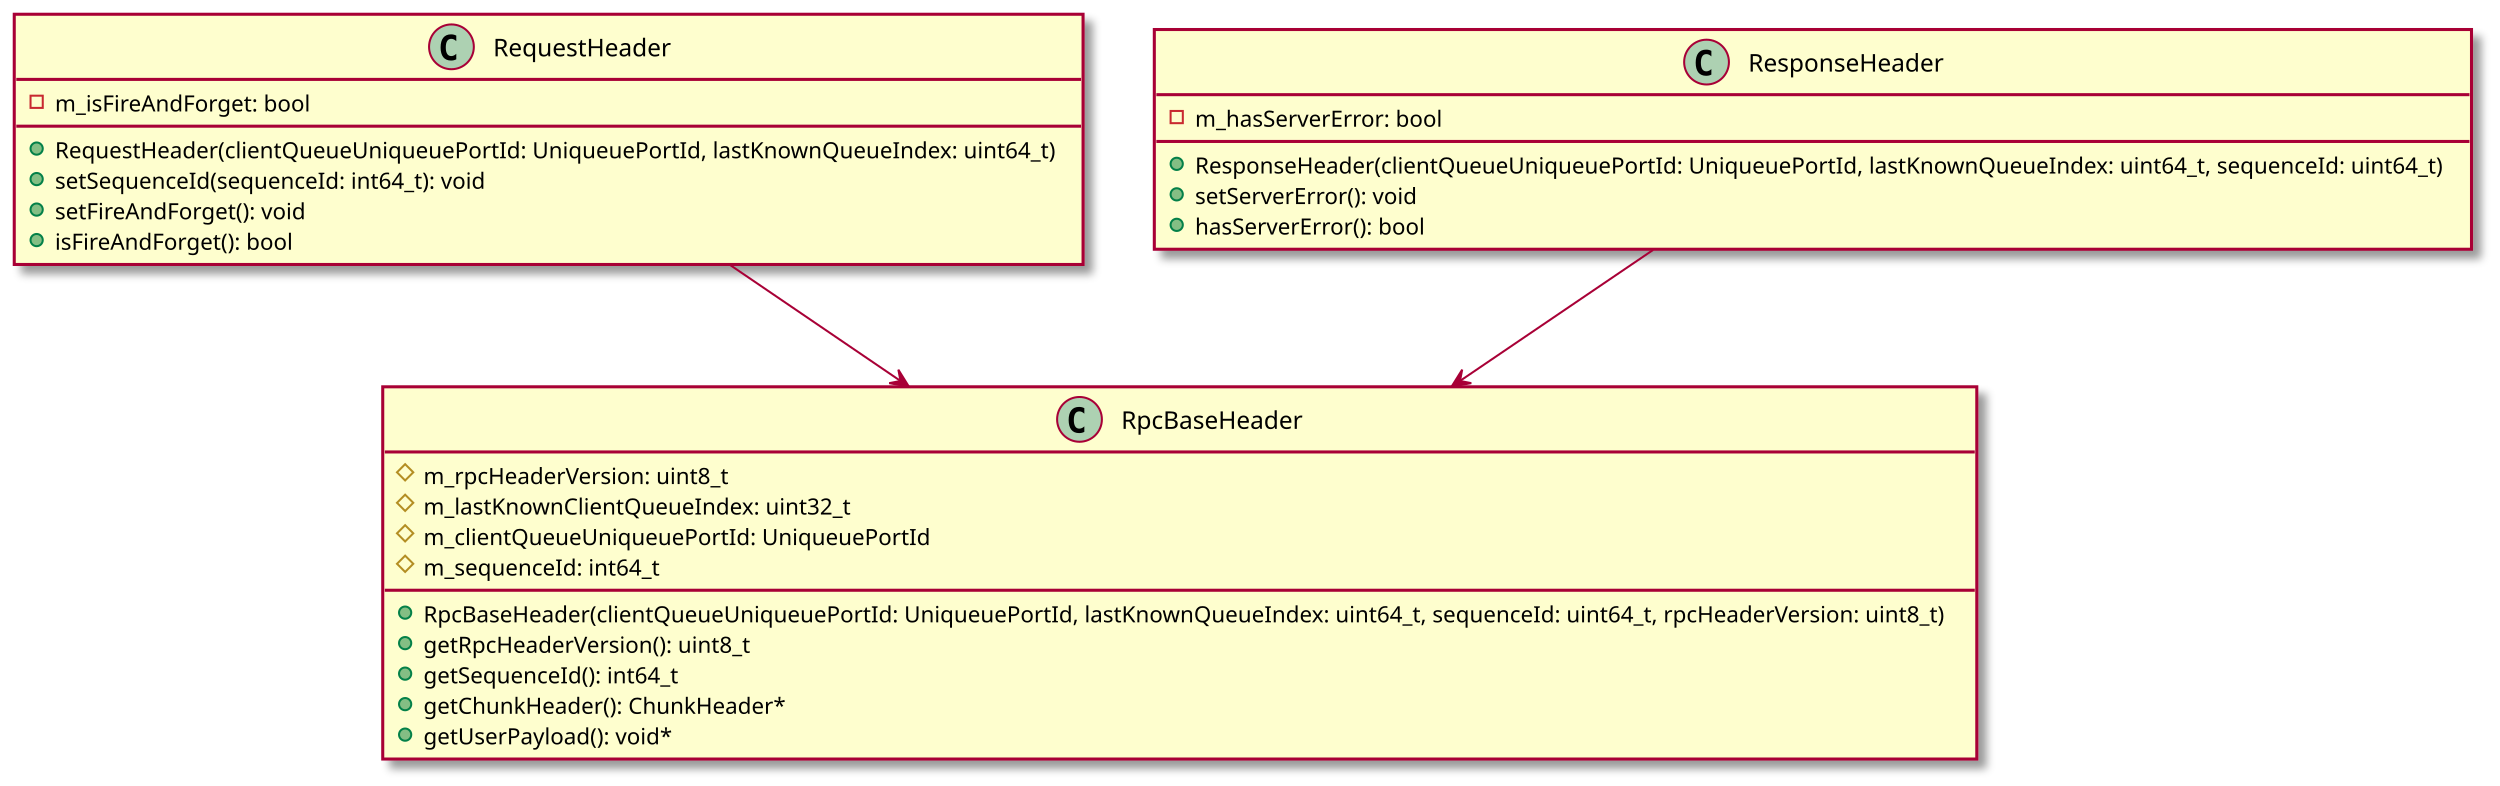
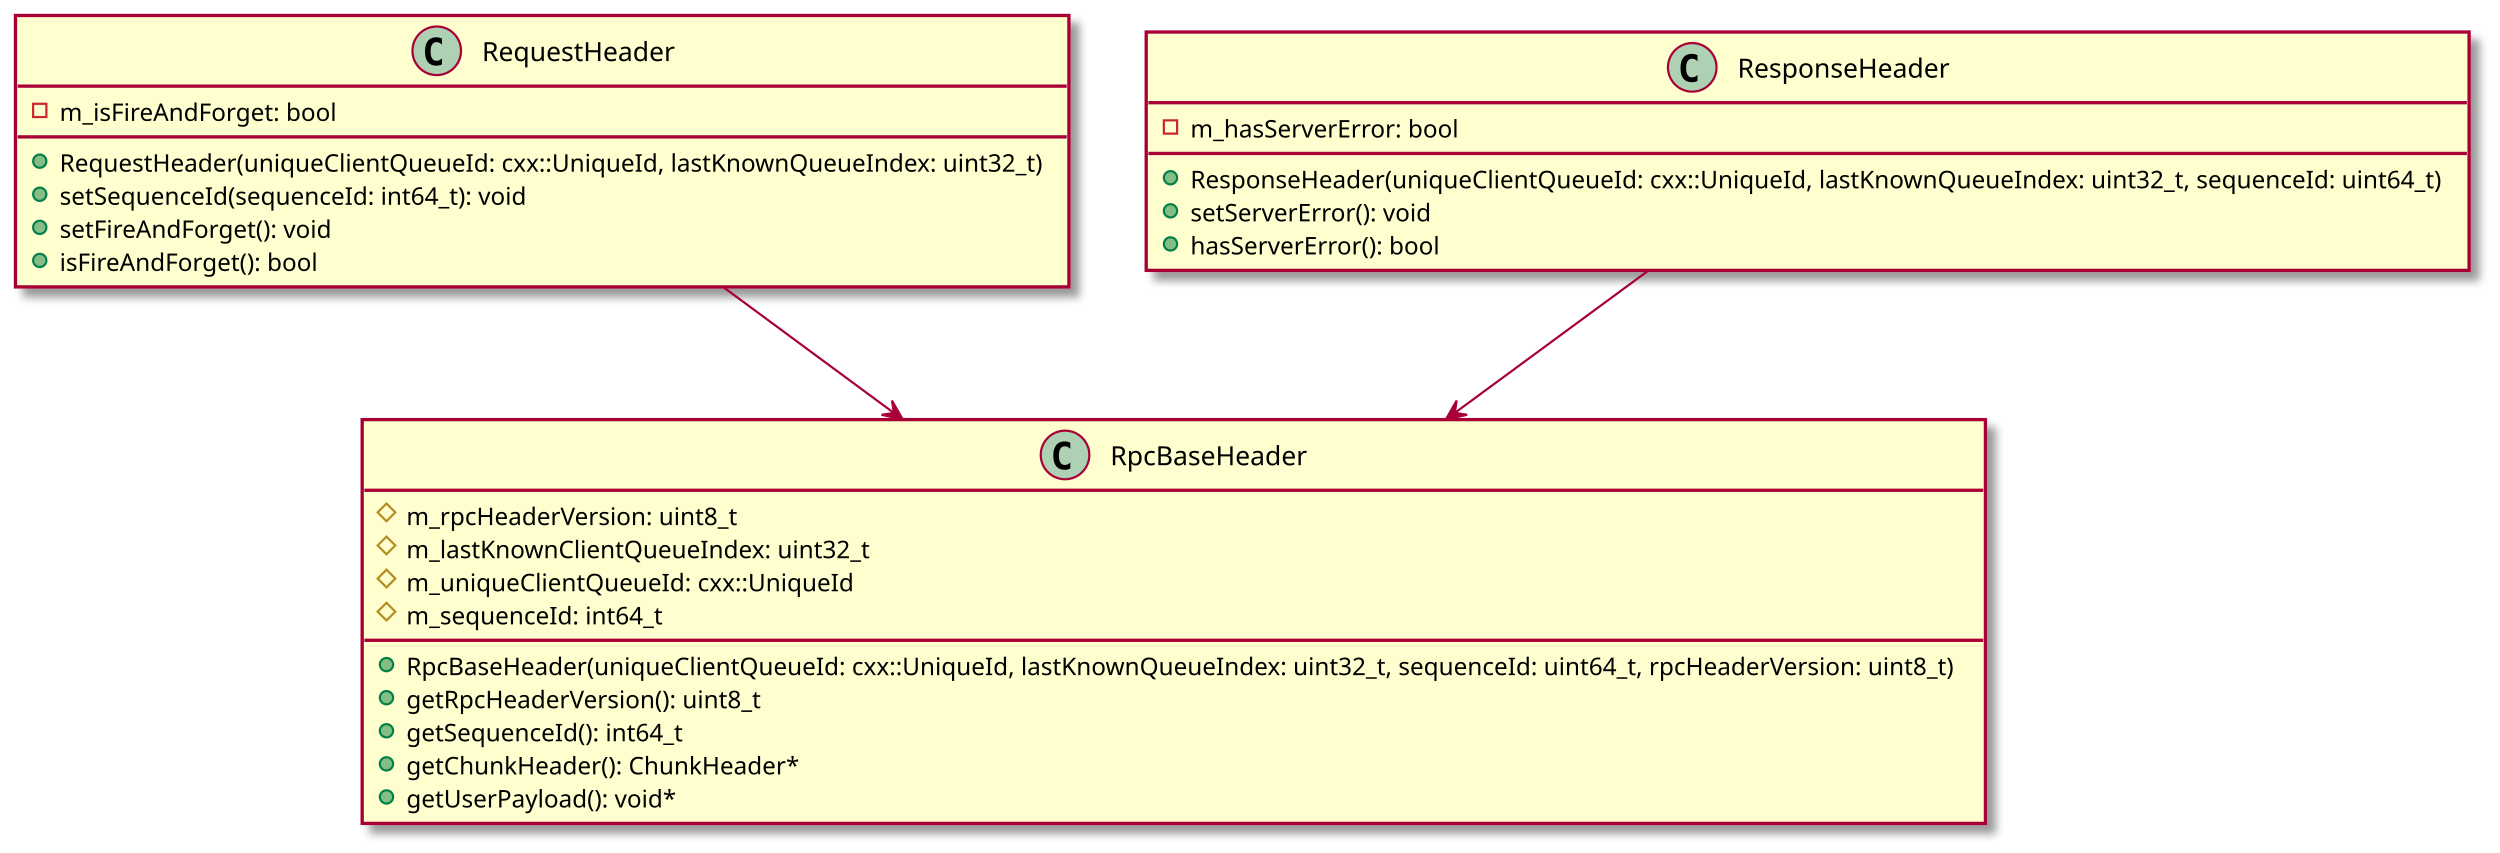
- <svg xmlns="http://www.w3.org/2000/svg" contentScriptType="application/ecmascript" contentStyleType="text/css" height="386px" preserveAspectRatio="none" style="width:1228px;height:386px;background:#EEEBDC;" version="1.1" viewBox="0 0 1228 386" width="1228px" zoomAndPan="magnify">
+ <svg xmlns="http://www.w3.org/2000/svg" contentScriptType="application/ecmascript" contentStyleType="text/css" height="386px" preserveAspectRatio="none" style="width:1132px;height:386px;background:#EEEBDC;" version="1.1" viewBox="0 0 1132 386" width="1132px" zoomAndPan="magnify">
  <defs>
-     <filter height="300%" id="frpc3n1y3pxdi" width="300%" x="-1" y="-1">
+     <filter height="300%" id="fp9dstwa0lof9" width="300%" x="-1" y="-1">
      <feGaussianBlur result="blurOut" stdDeviation="2.0" />
      <feColorMatrix in="blurOut" result="blurOut2" type="matrix" values="0 0 0 0 0 0 0 0 0 0 0 0 0 0 0 0 0 0 .4 0" />
      <feOffset dx="4.0" dy="4.0" in="blurOut2" result="blurOut3" />
      <feBlend in="SourceGraphic" in2="blurOut3" mode="normal" />
    </filter>
  </defs>
  <g>
-     <rect codeLine="2" fill="#FEFECE" filter="url(#frpc3n1y3pxdi)" height="182.837" id="RpcBaseHeader" style="stroke:#A80036;stroke-width:1.5;" width="783" x="188" y="190" />
-     <ellipse cx="530.25" cy="206" fill="#ADD1B2" rx="11" ry="11" style="stroke:#A80036;stroke-width:1.0;" />
-     <path d="M530.047,212.734 Q527.562,212.734 526.234,211.094 Q524.922,209.422 524.922,206.312 Q524.922,203.188 526.234,201.531 Q527.562,199.875 530.047,199.875 Q530.766,199.875 531.422,200.031 Q532.062,200.188 532.625,200.484 L532.625,203.203 Q532.266,202.859 531.969,202.672 Q531.672,202.469 531.406,202.344 Q531.094,202.203 530.781,202.141 Q530.484,202.078 530.172,202.078 Q528.844,202.078 528.156,203.141 Q527.469,204.234 527.469,206.312 Q527.469,208.406 528.156,209.469 Q528.844,210.547 530.172,210.547 Q530.812,210.547 531.406,210.266 Q531.703,210.141 531.984,209.953 Q532.281,209.75 532.625,209.422 L532.625,212.141 Q532.047,212.438 531.406,212.594 Q530.781,212.734 530.047,212.734 Z " fill="#000000" />
-     <text fill="#000000" font-family="sans-serif" font-size="12" lengthAdjust="spacing" textLength="90" x="550.75" y="210.656">RpcBaseHeader</text>
-     <line style="stroke:#A80036;stroke-width:1.5;" x1="189" x2="970" y1="222" y2="222" />
-     <polygon fill="none" points="199,228,203,232,199,236,195,232" style="stroke:#B38D22;stroke-width:1.0;" />
-     <text fill="#000000" font-family="sans-serif" font-size="11" lengthAdjust="spacing" textLength="152" x="208" y="237.759">m_rpcHeaderVersion: uint8_t</text>
-     <polygon fill="none" points="199,242.982,203,246.982,199,250.982,195,246.982" style="stroke:#B38D22;stroke-width:1.0;" />
-     <text fill="#000000" font-family="sans-serif" font-size="11" lengthAdjust="spacing" textLength="213" x="208" y="252.741">m_lastKnownClientQueueIndex: uint32_t</text>
-     <polygon fill="none" points="199,257.964,203,261.964,199,265.964,195,261.964" style="stroke:#B38D22;stroke-width:1.0;" />
-     <text fill="#000000" font-family="sans-serif" font-size="11" lengthAdjust="spacing" textLength="254" x="208" y="267.723">m_clientQueueUniqueuePortId: UniqueuePortId</text>
-     <polygon fill="none" points="199,272.946,203,276.946,199,280.946,195,276.946" style="stroke:#B38D22;stroke-width:1.0;" />
-     <text fill="#000000" font-family="sans-serif" font-size="11" lengthAdjust="spacing" textLength="116" x="208" y="282.705">m_sequenceId: int64_t</text>
-     <line style="stroke:#A80036;stroke-width:1.5;" x1="189" x2="970" y1="289.928" y2="289.928" />
-     <ellipse cx="199" cy="300.928" fill="#84BE84" rx="3" ry="3" style="stroke:#038048;stroke-width:1.0;" />
-     <text fill="#000000" font-family="sans-serif" font-size="11" lengthAdjust="spacing" textLength="757" x="208" y="305.687">RpcBaseHeader(clientQueueUniqueuePortId: UniqueuePortId, lastKnownQueueIndex: uint64_t, sequenceId: uint64_t, rpcHeaderVersion: uint8_t)</text>
-     <ellipse cx="199" cy="315.909" fill="#84BE84" rx="3" ry="3" style="stroke:#038048;stroke-width:1.0;" />
-     <text fill="#000000" font-family="sans-serif" font-size="11" lengthAdjust="spacing" textLength="162" x="208" y="320.668">getRpcHeaderVersion(): uint8_t</text>
-     <ellipse cx="199" cy="330.891" fill="#84BE84" rx="3" ry="3" style="stroke:#038048;stroke-width:1.0;" />
-     <text fill="#000000" font-family="sans-serif" font-size="11" lengthAdjust="spacing" textLength="125" x="208" y="335.65">getSequenceId(): int64_t</text>
-     <ellipse cx="199" cy="345.873" fill="#84BE84" rx="3" ry="3" style="stroke:#038048;stroke-width:1.0;" />
-     <text fill="#000000" font-family="sans-serif" font-size="11" lengthAdjust="spacing" textLength="179" x="208" y="350.632">getChunkHeader(): ChunkHeader*</text>
-     <ellipse cx="199" cy="360.855" fill="#84BE84" rx="3" ry="3" style="stroke:#038048;stroke-width:1.0;" />
-     <text fill="#000000" font-family="sans-serif" font-size="11" lengthAdjust="spacing" textLength="124" x="208" y="365.614">getUserPayload(): void*</text>
-     <rect codeLine="14" fill="#FEFECE" filter="url(#frpc3n1y3pxdi)" height="122.909" id="RequestHeader" style="stroke:#A80036;stroke-width:1.5;" width="525" x="7" y="7" />
-     <ellipse cx="221.75" cy="23" fill="#ADD1B2" rx="11" ry="11" style="stroke:#A80036;stroke-width:1.0;" />
-     <path d="M221.547,29.734 Q219.062,29.734 217.734,28.094 Q216.422,26.422 216.422,23.312 Q216.422,20.188 217.734,18.531 Q219.062,16.875 221.547,16.875 Q222.266,16.875 222.922,17.031 Q223.562,17.188 224.125,17.484 L224.125,20.203 Q223.766,19.859 223.469,19.672 Q223.172,19.469 222.906,19.344 Q222.594,19.203 222.281,19.141 Q221.984,19.078 221.672,19.078 Q220.344,19.078 219.656,20.141 Q218.969,21.234 218.969,23.312 Q218.969,25.406 219.656,26.469 Q220.344,27.547 221.672,27.547 Q222.312,27.547 222.906,27.266 Q223.203,27.141 223.484,26.953 Q223.781,26.75 224.125,26.422 L224.125,29.141 Q223.547,29.438 222.906,29.594 Q222.281,29.734 221.547,29.734 Z " fill="#000000" />
-     <text fill="#000000" font-family="sans-serif" font-size="12" lengthAdjust="spacing" textLength="87" x="242.25" y="27.656">RequestHeader</text>
-     <line style="stroke:#A80036;stroke-width:1.5;" x1="8" x2="531" y1="39" y2="39" />
+     <rect codeLine="2" fill="#FEFECE" filter="url(#fp9dstwa0lof9)" height="182.837" id="RpcBaseHeader" style="stroke:#A80036;stroke-width:1.5;" width="735" x="164" y="190" />
+     <ellipse cx="482.25" cy="206" fill="#ADD1B2" rx="11" ry="11" style="stroke:#A80036;stroke-width:1.0;" />
+     <path d="M482.047,212.734 Q479.562,212.734 478.234,211.094 Q476.922,209.422 476.922,206.312 Q476.922,203.188 478.234,201.531 Q479.562,199.875 482.047,199.875 Q482.766,199.875 483.422,200.031 Q484.062,200.188 484.625,200.484 L484.625,203.203 Q484.266,202.859 483.969,202.672 Q483.672,202.469 483.406,202.344 Q483.094,202.203 482.781,202.141 Q482.484,202.078 482.172,202.078 Q480.844,202.078 480.156,203.141 Q479.469,204.234 479.469,206.312 Q479.469,208.406 480.156,209.469 Q480.844,210.547 482.172,210.547 Q482.812,210.547 483.406,210.266 Q483.703,210.141 483.984,209.953 Q484.281,209.75 484.625,209.422 L484.625,212.141 Q484.047,212.438 483.406,212.594 Q482.781,212.734 482.047,212.734 Z " fill="#000000" />
+     <text fill="#000000" font-family="sans-serif" font-size="12" lengthAdjust="spacing" textLength="90" x="502.75" y="210.656">RpcBaseHeader</text>
+     <line style="stroke:#A80036;stroke-width:1.5;" x1="165" x2="898" y1="222" y2="222" />
+     <polygon fill="none" points="175,228,179,232,175,236,171,232" style="stroke:#B38D22;stroke-width:1.0;" />
+     <text fill="#000000" font-family="sans-serif" font-size="11" lengthAdjust="spacing" textLength="152" x="184" y="237.759">m_rpcHeaderVersion: uint8_t</text>
+     <polygon fill="none" points="175,242.982,179,246.982,175,250.982,171,246.982" style="stroke:#B38D22;stroke-width:1.0;" />
+     <text fill="#000000" font-family="sans-serif" font-size="11" lengthAdjust="spacing" textLength="213" x="184" y="252.741">m_lastKnownClientQueueIndex: uint32_t</text>
+     <polygon fill="none" points="175,257.964,179,261.964,175,265.964,171,261.964" style="stroke:#B38D22;stroke-width:1.0;" />
+     <text fill="#000000" font-family="sans-serif" font-size="11" lengthAdjust="spacing" textLength="206" x="184" y="267.723">m_uniqueClientQueueId: cxx::UniqueId</text>
+     <polygon fill="none" points="175,272.946,179,276.946,175,280.946,171,276.946" style="stroke:#B38D22;stroke-width:1.0;" />
+     <text fill="#000000" font-family="sans-serif" font-size="11" lengthAdjust="spacing" textLength="116" x="184" y="282.705">m_sequenceId: int64_t</text>
+     <line style="stroke:#A80036;stroke-width:1.5;" x1="165" x2="898" y1="289.928" y2="289.928" />
+     <ellipse cx="175" cy="300.928" fill="#84BE84" rx="3" ry="3" style="stroke:#038048;stroke-width:1.0;" />
+     <text fill="#000000" font-family="sans-serif" font-size="11" lengthAdjust="spacing" textLength="709" x="184" y="305.687">RpcBaseHeader(uniqueClientQueueId: cxx::UniqueId, lastKnownQueueIndex: uint32_t, sequenceId: uint64_t, rpcHeaderVersion: uint8_t)</text>
+     <ellipse cx="175" cy="315.909" fill="#84BE84" rx="3" ry="3" style="stroke:#038048;stroke-width:1.0;" />
+     <text fill="#000000" font-family="sans-serif" font-size="11" lengthAdjust="spacing" textLength="162" x="184" y="320.668">getRpcHeaderVersion(): uint8_t</text>
+     <ellipse cx="175" cy="330.891" fill="#84BE84" rx="3" ry="3" style="stroke:#038048;stroke-width:1.0;" />
+     <text fill="#000000" font-family="sans-serif" font-size="11" lengthAdjust="spacing" textLength="125" x="184" y="335.65">getSequenceId(): int64_t</text>
+     <ellipse cx="175" cy="345.873" fill="#84BE84" rx="3" ry="3" style="stroke:#038048;stroke-width:1.0;" />
+     <text fill="#000000" font-family="sans-serif" font-size="11" lengthAdjust="spacing" textLength="179" x="184" y="350.632">getChunkHeader(): ChunkHeader*</text>
+     <ellipse cx="175" cy="360.855" fill="#84BE84" rx="3" ry="3" style="stroke:#038048;stroke-width:1.0;" />
+     <text fill="#000000" font-family="sans-serif" font-size="11" lengthAdjust="spacing" textLength="124" x="184" y="365.614">getUserPayload(): void*</text>
+     <rect codeLine="14" fill="#FEFECE" filter="url(#fp9dstwa0lof9)" height="122.909" id="RequestHeader" style="stroke:#A80036;stroke-width:1.5;" width="477" x="7" y="7" />
+     <ellipse cx="197.75" cy="23" fill="#ADD1B2" rx="11" ry="11" style="stroke:#A80036;stroke-width:1.0;" />
+     <path d="M197.547,29.734 Q195.062,29.734 193.734,28.094 Q192.422,26.422 192.422,23.312 Q192.422,20.188 193.734,18.531 Q195.062,16.875 197.547,16.875 Q198.266,16.875 198.922,17.031 Q199.562,17.188 200.125,17.484 L200.125,20.203 Q199.766,19.859 199.469,19.672 Q199.172,19.469 198.906,19.344 Q198.594,19.203 198.281,19.141 Q197.984,19.078 197.672,19.078 Q196.344,19.078 195.656,20.141 Q194.969,21.234 194.969,23.312 Q194.969,25.406 195.656,26.469 Q196.344,27.547 197.672,27.547 Q198.312,27.547 198.906,27.266 Q199.203,27.141 199.484,26.953 Q199.781,26.75 200.125,26.422 L200.125,29.141 Q199.547,29.438 198.906,29.594 Q198.281,29.734 197.547,29.734 Z " fill="#000000" />
+     <text fill="#000000" font-family="sans-serif" font-size="12" lengthAdjust="spacing" textLength="87" x="218.25" y="27.656">RequestHeader</text>
+     <line style="stroke:#A80036;stroke-width:1.5;" x1="8" x2="483" y1="39" y2="39" />
    <rect fill="none" height="6" style="stroke:#C82930;stroke-width:1.0;" width="6" x="15" y="47" />
    <text fill="#000000" font-family="sans-serif" font-size="11" lengthAdjust="spacing" textLength="129" x="27" y="54.759">m_isFireAndForget: bool</text>
-     <line style="stroke:#A80036;stroke-width:1.5;" x1="8" x2="531" y1="61.982" y2="61.982" />
+     <line style="stroke:#A80036;stroke-width:1.5;" x1="8" x2="483" y1="61.982" y2="61.982" />
    <ellipse cx="18" cy="72.982" fill="#84BE84" rx="3" ry="3" style="stroke:#038048;stroke-width:1.0;" />
-     <text fill="#000000" font-family="sans-serif" font-size="11" lengthAdjust="spacing" textLength="499" x="27" y="77.741">RequestHeader(clientQueueUniqueuePortId: UniqueuePortId, lastKnownQueueIndex: uint64_t)</text>
+     <text fill="#000000" font-family="sans-serif" font-size="11" lengthAdjust="spacing" textLength="451" x="27" y="77.741">RequestHeader(uniqueClientQueueId: cxx::UniqueId, lastKnownQueueIndex: uint32_t)</text>
    <ellipse cx="18" cy="87.964" fill="#84BE84" rx="3" ry="3" style="stroke:#038048;stroke-width:1.0;" />
    <text fill="#000000" font-family="sans-serif" font-size="11" lengthAdjust="spacing" textLength="212" x="27" y="92.723">setSequenceId(sequenceId: int64_t): void</text>
    <ellipse cx="18" cy="102.946" fill="#84BE84" rx="3" ry="3" style="stroke:#038048;stroke-width:1.0;" />
    <text fill="#000000" font-family="sans-serif" font-size="11" lengthAdjust="spacing" textLength="126" x="27" y="107.705">setFireAndForget(): void</text>
    <ellipse cx="18" cy="117.928" fill="#84BE84" rx="3" ry="3" style="stroke:#038048;stroke-width:1.0;" />
    <text fill="#000000" font-family="sans-serif" font-size="11" lengthAdjust="spacing" textLength="120" x="27" y="122.686">isFireAndForget(): bool</text>
-     <rect codeLine="22" fill="#FEFECE" filter="url(#frpc3n1y3pxdi)" height="107.928" id="ResponseHeader" style="stroke:#A80036;stroke-width:1.5;" width="647" x="567" y="14.5" />
-     <ellipse cx="838.25" cy="30.5" fill="#ADD1B2" rx="11" ry="11" style="stroke:#A80036;stroke-width:1.0;" />
-     <path d="M838.047,37.234 Q835.562,37.234 834.234,35.594 Q832.922,33.922 832.922,30.812 Q832.922,27.688 834.234,26.031 Q835.562,24.375 838.047,24.375 Q838.766,24.375 839.422,24.531 Q840.062,24.688 840.625,24.984 L840.625,27.703 Q840.266,27.359 839.969,27.172 Q839.672,26.969 839.406,26.844 Q839.094,26.703 838.781,26.641 Q838.484,26.578 838.172,26.578 Q836.844,26.578 836.156,27.641 Q835.469,28.734 835.469,30.812 Q835.469,32.906 836.156,33.969 Q836.844,35.047 838.172,35.047 Q838.812,35.047 839.406,34.766 Q839.703,34.641 839.984,34.453 Q840.281,34.25 840.625,33.922 L840.625,36.641 Q840.047,36.938 839.406,37.094 Q838.781,37.234 838.047,37.234 Z " fill="#000000" />
-     <text fill="#000000" font-family="sans-serif" font-size="12" lengthAdjust="spacing" textLength="96" x="858.75" y="35.156">ResponseHeader</text>
-     <line style="stroke:#A80036;stroke-width:1.5;" x1="568" x2="1213" y1="46.5" y2="46.5" />
-     <rect fill="none" height="6" style="stroke:#C82930;stroke-width:1.0;" width="6" x="575" y="54.5" />
-     <text fill="#000000" font-family="sans-serif" font-size="11" lengthAdjust="spacing" textLength="125" x="587" y="62.259">m_hasServerError: bool</text>
-     <line style="stroke:#A80036;stroke-width:1.5;" x1="568" x2="1213" y1="69.482" y2="69.482" />
-     <ellipse cx="578" cy="80.482" fill="#84BE84" rx="3" ry="3" style="stroke:#038048;stroke-width:1.0;" />
-     <text fill="#000000" font-family="sans-serif" font-size="11" lengthAdjust="spacing" textLength="621" x="587" y="85.241">ResponseHeader(clientQueueUniqueuePortId: UniqueuePortId, lastKnownQueueIndex: uint64_t, sequenceId: uint64_t)</text>
-     <ellipse cx="578" cy="95.464" fill="#84BE84" rx="3" ry="3" style="stroke:#038048;stroke-width:1.0;" />
-     <text fill="#000000" font-family="sans-serif" font-size="11" lengthAdjust="spacing" textLength="112" x="587" y="100.223">setServerError(): void</text>
-     <ellipse cx="578" cy="110.446" fill="#84BE84" rx="3" ry="3" style="stroke:#038048;stroke-width:1.0;" />
-     <text fill="#000000" font-family="sans-serif" font-size="11" lengthAdjust="spacing" textLength="116" x="587" y="115.205">hasServerError(): bool</text>
-     <path codeLine="29" d="M358.75,130.25 C384.83,148 413.97,167.83 442.3,187.11 " fill="none" id="RequestHeader-to-RpcBaseHeader" style="stroke:#A80036;stroke-width:1.0;" />
-     <polygon fill="#A80036" points="446.47,189.95,441.273,181.584,442.334,187.14,436.778,188.202,446.47,189.95" style="stroke:#A80036;stroke-width:1.0;" />
-     <path codeLine="30" d="M812.02,122.74 C783.26,142.26 749.8,164.96 717.37,186.96 " fill="none" id="ResponseHeader-to-RpcBaseHeader" style="stroke:#A80036;stroke-width:1.0;" />
-     <polygon fill="#A80036" points="713.01,189.92,722.707,188.194,717.153,187.12,718.227,181.566,713.01,189.92" style="stroke:#A80036;stroke-width:1.0;" />
+     <rect codeLine="22" fill="#FEFECE" filter="url(#fp9dstwa0lof9)" height="107.928" id="ResponseHeader" style="stroke:#A80036;stroke-width:1.5;" width="599" x="519" y="14.5" />
+     <ellipse cx="766.25" cy="30.5" fill="#ADD1B2" rx="11" ry="11" style="stroke:#A80036;stroke-width:1.0;" />
+     <path d="M766.047,37.234 Q763.562,37.234 762.234,35.594 Q760.922,33.922 760.922,30.812 Q760.922,27.688 762.234,26.031 Q763.562,24.375 766.047,24.375 Q766.766,24.375 767.422,24.531 Q768.062,24.688 768.625,24.984 L768.625,27.703 Q768.266,27.359 767.969,27.172 Q767.672,26.969 767.406,26.844 Q767.094,26.703 766.781,26.641 Q766.484,26.578 766.172,26.578 Q764.844,26.578 764.156,27.641 Q763.469,28.734 763.469,30.812 Q763.469,32.906 764.156,33.969 Q764.844,35.047 766.172,35.047 Q766.812,35.047 767.406,34.766 Q767.703,34.641 767.984,34.453 Q768.281,34.25 768.625,33.922 L768.625,36.641 Q768.047,36.938 767.406,37.094 Q766.781,37.234 766.047,37.234 Z " fill="#000000" />
+     <text fill="#000000" font-family="sans-serif" font-size="12" lengthAdjust="spacing" textLength="96" x="786.75" y="35.156">ResponseHeader</text>
+     <line style="stroke:#A80036;stroke-width:1.5;" x1="520" x2="1117" y1="46.5" y2="46.5" />
+     <rect fill="none" height="6" style="stroke:#C82930;stroke-width:1.0;" width="6" x="527" y="54.5" />
+     <text fill="#000000" font-family="sans-serif" font-size="11" lengthAdjust="spacing" textLength="125" x="539" y="62.259">m_hasServerError: bool</text>
+     <line style="stroke:#A80036;stroke-width:1.5;" x1="520" x2="1117" y1="69.482" y2="69.482" />
+     <ellipse cx="530" cy="80.482" fill="#84BE84" rx="3" ry="3" style="stroke:#038048;stroke-width:1.0;" />
+     <text fill="#000000" font-family="sans-serif" font-size="11" lengthAdjust="spacing" textLength="573" x="539" y="85.241">ResponseHeader(uniqueClientQueueId: cxx::UniqueId, lastKnownQueueIndex: uint32_t, sequenceId: uint64_t)</text>
+     <ellipse cx="530" cy="95.464" fill="#84BE84" rx="3" ry="3" style="stroke:#038048;stroke-width:1.0;" />
+     <text fill="#000000" font-family="sans-serif" font-size="11" lengthAdjust="spacing" textLength="112" x="539" y="100.223">setServerError(): void</text>
+     <ellipse cx="530" cy="110.446" fill="#84BE84" rx="3" ry="3" style="stroke:#038048;stroke-width:1.0;" />
+     <text fill="#000000" font-family="sans-serif" font-size="11" lengthAdjust="spacing" textLength="116" x="539" y="115.205">hasServerError(): bool</text>
+     <path codeLine="29" d="M327.84,130.25 C351.81,147.93 378.56,167.67 404.6,186.88 " fill="none" id="RequestHeader-to-RpcBaseHeader" style="stroke:#A80036;stroke-width:1.0;" />
+     <polygon fill="#A80036" points="408.77,189.95,403.896,181.392,404.744,186.984,399.151,187.833,408.77,189.95" style="stroke:#A80036;stroke-width:1.0;" />
+     <path codeLine="30" d="M746.08,122.74 C719.65,142.18 688.91,164.77 659.1,186.69 " fill="none" id="ResponseHeader-to-RpcBaseHeader" style="stroke:#A80036;stroke-width:1.0;" />
+     <polygon fill="#A80036" points="654.71,189.92,664.327,187.797,658.734,186.952,659.579,181.359,654.71,189.92" style="stroke:#A80036;stroke-width:1.0;" />
  </g>
</svg>
